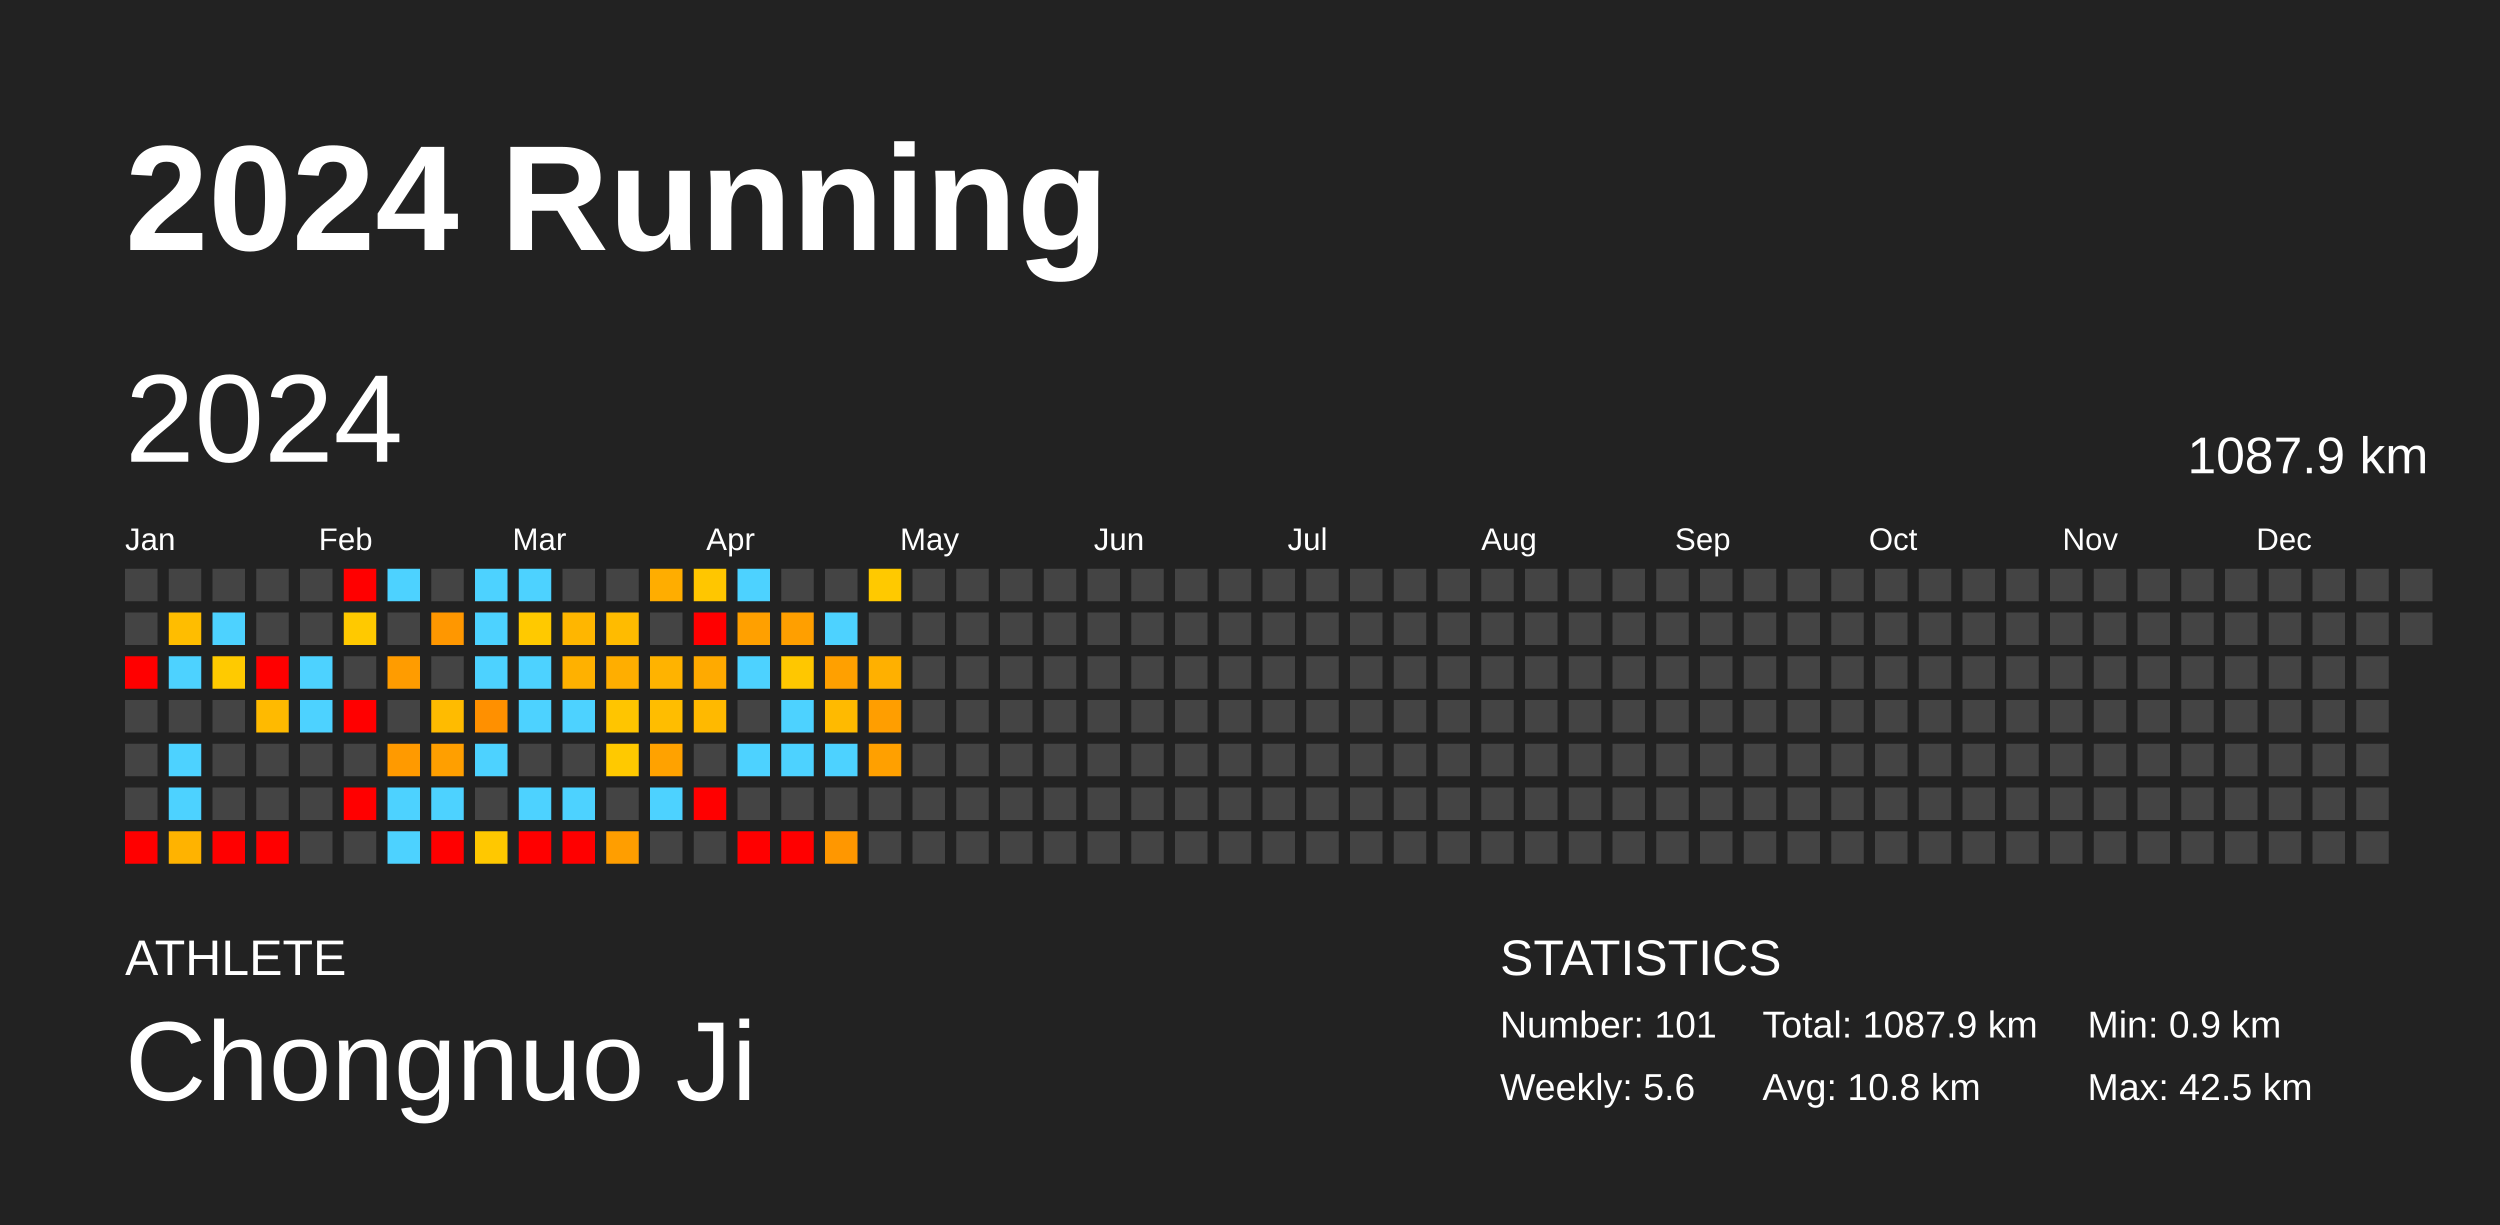
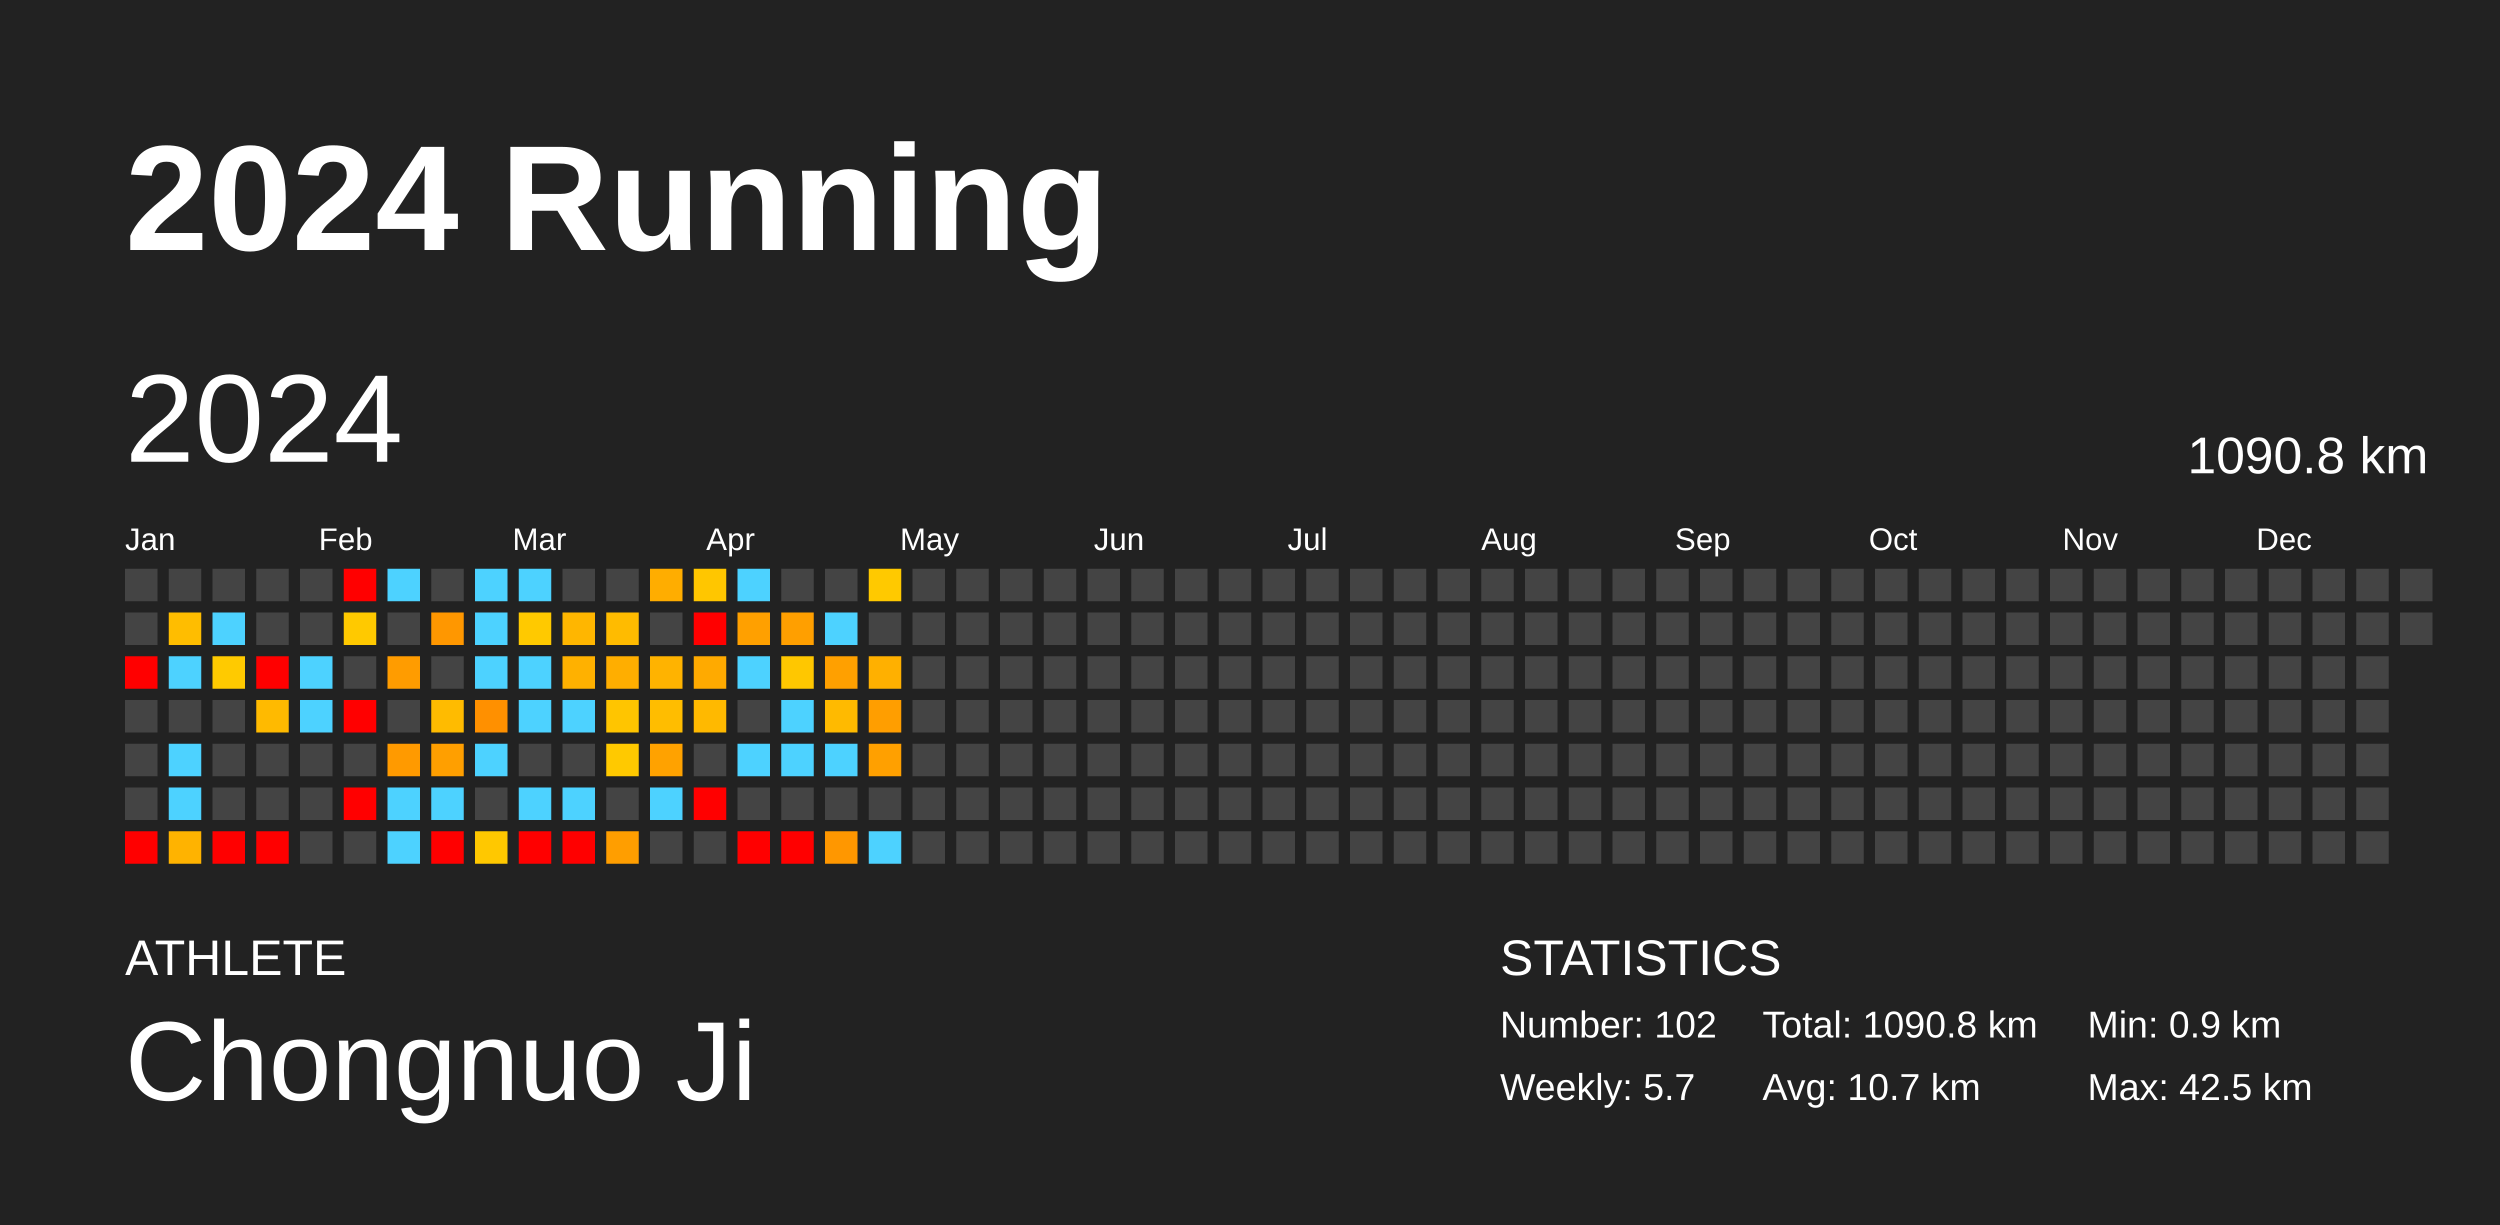
<svg xmlns="http://www.w3.org/2000/svg" baseProfile="full" height="98mm" version="1.1" viewBox="0,0,200,98" width="200mm">
  <defs />
  <rect fill="#222222" height="98" width="200" x="0" y="0" />
  <text fill="#FFFFFF" style="font-size:12px; font-family:Arial; font-weight:bold;" x="10" y="20">2024 Running</text>
  <text fill="#FFFFFF" style="font-size:4px; font-family:Arial" x="10" y="78">ATHLETE</text>
  <text fill="#FFFFFF" style="font-size:9px; font-family:Arial" x="10" y="88">Chongnuo Ji</text>
  <text fill="#FFFFFF" style="font-size:4px; font-family:Arial" x="120" y="78">STATISTICS</text>
-   <text fill="#FFFFFF" style="font-size:3px; font-family:Arial" x="120" y="83">Number: 101</text>
-   <text fill="#FFFFFF" style="font-size:3px; font-family:Arial" x="120" y="88">Weekly: 5.6</text>
-   <text fill="#FFFFFF" style="font-size:3px; font-family:Arial" x="141" y="83">Total: 1087.9 km</text>
-   <text fill="#FFFFFF" style="font-size:3px; font-family:Arial" x="141" y="88">Avg: 10.8 km</text>
+   <text fill="#FFFFFF" style="font-size:3px; font-family:Arial" x="120" y="83">Number: 102</text>
+   <text fill="#FFFFFF" style="font-size:3px; font-family:Arial" x="120" y="88">Weekly: 5.7</text>
+   <text fill="#FFFFFF" style="font-size:3px; font-family:Arial" x="141" y="83">Total: 1090.8 km</text>
+   <text fill="#FFFFFF" style="font-size:3px; font-family:Arial" x="141" y="88">Avg: 10.7 km</text>
  <text fill="#FFFFFF" style="font-size:3px; font-family:Arial" x="167" y="83">Min: 0.9 km</text>
  <text fill="#FFFFFF" style="font-size:3px; font-family:Arial" x="167" y="88">Max: 42.5 km</text>
  <text dominant-baseline="hanging" fill="#FFFFFF" style="font-size:10.0px; font-family:Arial;" x="10" y="30">2024</text>
-   <text dominant-baseline="hanging" fill="#FFFFFF" style="font-size:4.125px; font-family:Arial;" x="175" y="35">1087.9 km</text>
+   <text dominant-baseline="hanging" fill="#FFFFFF" style="font-size:4.125px; font-family:Arial;" x="175" y="35">1090.8 km</text>
  <text fill="#FFFFFF" style="font-size:2.5px; font-family:Arial" x="10.0" y="44">Jan</text>
  <text fill="#FFFFFF" style="font-size:2.5px; font-family:Arial" x="25.5" y="44">Feb</text>
  <text fill="#FFFFFF" style="font-size:2.5px; font-family:Arial" x="41.0" y="44">Mar</text>
  <text fill="#FFFFFF" style="font-size:2.5px; font-family:Arial" x="56.5" y="44">Apr</text>
  <text fill="#FFFFFF" style="font-size:2.5px; font-family:Arial" x="72.0" y="44">May</text>
  <text fill="#FFFFFF" style="font-size:2.5px; font-family:Arial" x="87.5" y="44">Jun</text>
  <text fill="#FFFFFF" style="font-size:2.5px; font-family:Arial" x="103.0" y="44">Jul</text>
  <text fill="#FFFFFF" style="font-size:2.5px; font-family:Arial" x="118.5" y="44">Aug</text>
  <text fill="#FFFFFF" style="font-size:2.5px; font-family:Arial" x="134.0" y="44">Sep</text>
  <text fill="#FFFFFF" style="font-size:2.5px; font-family:Arial" x="149.5" y="44">Oct</text>
  <text fill="#FFFFFF" style="font-size:2.5px; font-family:Arial" x="165.0" y="44">Nov</text>
  <text fill="#FFFFFF" style="font-size:2.5px; font-family:Arial" x="180.5" y="44">Dec</text>
  <rect fill="#444444" height="2.6" width="2.6" x="10.0" y="45.5" />
  <rect fill="#444444" height="2.6" width="2.6" x="10.0" y="49.0" />
  <rect fill="red" height="2.6" width="2.6" x="10.0" y="52.5" />
  <rect fill="#444444" height="2.6" width="2.6" x="10.0" y="56.0" />
  <rect fill="#444444" height="2.6" width="2.6" x="10.0" y="59.5" />
  <rect fill="#444444" height="2.6" width="2.6" x="10.0" y="63.0" />
  <rect fill="red" height="2.6" width="2.6" x="10.0" y="66.5" />
  <rect fill="#444444" height="2.6" width="2.6" x="13.5" y="45.5" />
  <rect fill="#ffbd00" height="2.6" width="2.6" x="13.5" y="49.0" />
  <rect fill="#4dd2ff" height="2.6" width="2.6" x="13.5" y="52.5" />
  <rect fill="#444444" height="2.6" width="2.6" x="13.5" y="56.0" />
  <rect fill="#4dd2ff" height="2.6" width="2.6" x="13.5" y="59.5" />
  <rect fill="#4dd2ff" height="2.6" width="2.6" x="13.5" y="63.0" />
  <rect fill="#ffb300" height="2.6" width="2.6" x="13.5" y="66.5" />
  <rect fill="#444444" height="2.6" width="2.6" x="17.0" y="45.5" />
  <rect fill="#4dd2ff" height="2.6" width="2.6" x="17.0" y="49.0" />
  <rect fill="#ffca00" height="2.6" width="2.6" x="17.0" y="52.5" />
  <rect fill="#444444" height="2.6" width="2.6" x="17.0" y="56.0" />
  <rect fill="#444444" height="2.6" width="2.6" x="17.0" y="59.5" />
  <rect fill="#444444" height="2.6" width="2.6" x="17.0" y="63.0" />
  <rect fill="red" height="2.6" width="2.6" x="17.0" y="66.5" />
  <rect fill="#444444" height="2.6" width="2.6" x="20.5" y="45.5" />
  <rect fill="#444444" height="2.6" width="2.6" x="20.5" y="49.0" />
  <rect fill="red" height="2.6" width="2.6" x="20.5" y="52.5" />
  <rect fill="#ffba00" height="2.6" width="2.6" x="20.5" y="56.0" />
  <rect fill="#444444" height="2.6" width="2.6" x="20.5" y="59.5" />
  <rect fill="#444444" height="2.6" width="2.6" x="20.5" y="63.0" />
  <rect fill="red" height="2.6" width="2.6" x="20.5" y="66.5" />
  <rect fill="#444444" height="2.6" width="2.6" x="24.0" y="45.5" />
  <rect fill="#444444" height="2.6" width="2.6" x="24.0" y="49.0" />
  <rect fill="#4dd2ff" height="2.6" width="2.6" x="24.0" y="52.5" />
  <rect fill="#4dd2ff" height="2.6" width="2.6" x="24.0" y="56.0" />
  <rect fill="#444444" height="2.6" width="2.6" x="24.0" y="59.5" />
  <rect fill="#444444" height="2.6" width="2.6" x="24.0" y="63.0" />
  <rect fill="#444444" height="2.6" width="2.6" x="24.0" y="66.5" />
  <rect fill="red" height="2.6" width="2.6" x="27.5" y="45.5" />
  <rect fill="#ffc900" height="2.6" width="2.6" x="27.5" y="49.0" />
  <rect fill="#444444" height="2.6" width="2.6" x="27.5" y="52.5" />
  <rect fill="red" height="2.6" width="2.6" x="27.5" y="56.0" />
  <rect fill="#444444" height="2.6" width="2.6" x="27.5" y="59.5" />
  <rect fill="red" height="2.6" width="2.6" x="27.5" y="63.0" />
  <rect fill="#444444" height="2.6" width="2.6" x="27.5" y="66.5" />
  <rect fill="#4dd2ff" height="2.6" width="2.6" x="31.0" y="45.5" />
  <rect fill="#444444" height="2.6" width="2.6" x="31.0" y="49.0" />
  <rect fill="#ff9c00" height="2.6" width="2.6" x="31.0" y="52.5" />
  <rect fill="#444444" height="2.6" width="2.6" x="31.0" y="56.0" />
  <rect fill="#ff9a00" height="2.6" width="2.6" x="31.0" y="59.5" />
  <rect fill="#4dd2ff" height="2.6" width="2.6" x="31.0" y="63.0" />
  <rect fill="#4dd2ff" height="2.6" width="2.6" x="31.0" y="66.5" />
  <rect fill="#444444" height="2.6" width="2.6" x="34.5" y="45.5" />
  <rect fill="#ff9700" height="2.6" width="2.6" x="34.5" y="49.0" />
  <rect fill="#444444" height="2.6" width="2.6" x="34.5" y="52.5" />
  <rect fill="#ffbb00" height="2.6" width="2.6" x="34.5" y="56.0" />
  <rect fill="#ff9f00" height="2.6" width="2.6" x="34.5" y="59.5" />
  <rect fill="#4dd2ff" height="2.6" width="2.6" x="34.5" y="63.0" />
  <rect fill="red" height="2.6" width="2.6" x="34.5" y="66.5" />
  <rect fill="#4dd2ff" height="2.6" width="2.6" x="38.0" y="45.5" />
  <rect fill="#4dd2ff" height="2.6" width="2.6" x="38.0" y="49.0" />
  <rect fill="#4dd2ff" height="2.6" width="2.6" x="38.0" y="52.5" />
  <rect fill="#ff9000" height="2.6" width="2.6" x="38.0" y="56.0" />
  <rect fill="#4dd2ff" height="2.6" width="2.6" x="38.0" y="59.5" />
  <rect fill="#444444" height="2.6" width="2.6" x="38.0" y="63.0" />
  <rect fill="#ffc800" height="2.6" width="2.6" x="38.0" y="66.5" />
  <rect fill="#4dd2ff" height="2.6" width="2.6" x="41.5" y="45.5" />
  <rect fill="#ffc900" height="2.6" width="2.6" x="41.5" y="49.0" />
  <rect fill="#4dd2ff" height="2.6" width="2.6" x="41.5" y="52.5" />
  <rect fill="#4dd2ff" height="2.6" width="2.6" x="41.5" y="56.0" />
  <rect fill="#444444" height="2.6" width="2.6" x="41.5" y="59.5" />
  <rect fill="#4dd2ff" height="2.6" width="2.6" x="41.5" y="63.0" />
  <rect fill="red" height="2.6" width="2.6" x="41.5" y="66.5" />
  <rect fill="#444444" height="2.6" width="2.6" x="45.0" y="45.5" />
  <rect fill="#ffb600" height="2.6" width="2.6" x="45.0" y="49.0" />
  <rect fill="#ffb100" height="2.6" width="2.6" x="45.0" y="52.5" />
  <rect fill="#4dd2ff" height="2.6" width="2.6" x="45.0" y="56.0" />
  <rect fill="#444444" height="2.6" width="2.6" x="45.0" y="59.5" />
  <rect fill="#4dd2ff" height="2.6" width="2.6" x="45.0" y="63.0" />
  <rect fill="red" height="2.6" width="2.6" x="45.0" y="66.5" />
  <rect fill="#444444" height="2.6" width="2.6" x="48.5" y="45.5" />
  <rect fill="#ffbb00" height="2.6" width="2.6" x="48.5" y="49.0" />
  <rect fill="#ffae00" height="2.6" width="2.6" x="48.5" y="52.5" />
  <rect fill="#ffc500" height="2.6" width="2.6" x="48.5" y="56.0" />
  <rect fill="#ffc900" height="2.6" width="2.6" x="48.5" y="59.5" />
  <rect fill="#444444" height="2.6" width="2.6" x="48.5" y="63.0" />
  <rect fill="#ff9e00" height="2.6" width="2.6" x="48.5" y="66.5" />
  <rect fill="#ffad00" height="2.6" width="2.6" x="52.0" y="45.5" />
  <rect fill="#444444" height="2.6" width="2.6" x="52.0" y="49.0" />
  <rect fill="#ffb300" height="2.6" width="2.6" x="52.0" y="52.5" />
  <rect fill="#ffbd00" height="2.6" width="2.6" x="52.0" y="56.0" />
  <rect fill="#ffa200" height="2.6" width="2.6" x="52.0" y="59.5" />
  <rect fill="#4dd2ff" height="2.6" width="2.6" x="52.0" y="63.0" />
  <rect fill="#444444" height="2.6" width="2.6" x="52.0" y="66.5" />
  <rect fill="#ffc600" height="2.6" width="2.6" x="55.5" y="45.5" />
  <rect fill="red" height="2.6" width="2.6" x="55.5" y="49.0" />
  <rect fill="#ffaa00" height="2.6" width="2.6" x="55.5" y="52.5" />
  <rect fill="#ffb900" height="2.6" width="2.6" x="55.5" y="56.0" />
  <rect fill="#444444" height="2.6" width="2.6" x="55.5" y="59.5" />
  <rect fill="red" height="2.6" width="2.6" x="55.5" y="63.0" />
  <rect fill="#444444" height="2.6" width="2.6" x="55.5" y="66.5" />
  <rect fill="#4dd2ff" height="2.6" width="2.6" x="59.0" y="45.5" />
  <rect fill="#ffa000" height="2.6" width="2.6" x="59.0" y="49.0" />
  <rect fill="#4dd2ff" height="2.6" width="2.6" x="59.0" y="52.5" />
  <rect fill="#444444" height="2.6" width="2.6" x="59.0" y="56.0" />
  <rect fill="#4dd2ff" height="2.6" width="2.6" x="59.0" y="59.5" />
  <rect fill="#444444" height="2.6" width="2.6" x="59.0" y="63.0" />
  <rect fill="red" height="2.6" width="2.6" x="59.0" y="66.5" />
  <rect fill="#444444" height="2.6" width="2.6" x="62.5" y="45.5" />
  <rect fill="#ff9f00" height="2.6" width="2.6" x="62.5" y="49.0" />
  <rect fill="#ffc700" height="2.6" width="2.6" x="62.5" y="52.5" />
  <rect fill="#4dd2ff" height="2.6" width="2.6" x="62.5" y="56.0" />
  <rect fill="#4dd2ff" height="2.6" width="2.6" x="62.5" y="59.5" />
  <rect fill="#444444" height="2.6" width="2.6" x="62.5" y="63.0" />
  <rect fill="red" height="2.6" width="2.6" x="62.5" y="66.5" />
  <rect fill="#444444" height="2.6" width="2.6" x="66.0" y="45.5" />
  <rect fill="#4dd2ff" height="2.6" width="2.6" x="66.0" y="49.0" />
  <rect fill="#ffa000" height="2.6" width="2.6" x="66.0" y="52.5" />
  <rect fill="#ffba00" height="2.6" width="2.6" x="66.0" y="56.0" />
  <rect fill="#4dd2ff" height="2.6" width="2.6" x="66.0" y="59.5" />
  <rect fill="#444444" height="2.6" width="2.6" x="66.0" y="63.0" />
  <rect fill="#ff9700" height="2.6" width="2.6" x="66.0" y="66.5" />
  <rect fill="#ffc900" height="2.6" width="2.6" x="69.5" y="45.5" />
  <rect fill="#444444" height="2.6" width="2.6" x="69.5" y="49.0" />
  <rect fill="#ffb000" height="2.6" width="2.6" x="69.5" y="52.5" />
  <rect fill="#ff9e00" height="2.6" width="2.6" x="69.5" y="56.0" />
  <rect fill="#ffa000" height="2.6" width="2.6" x="69.5" y="59.5" />
  <rect fill="#444444" height="2.6" width="2.6" x="69.5" y="63.0" />
-   <rect fill="#444444" height="2.6" width="2.6" x="69.5" y="66.5" />
+   <rect fill="#4dd2ff" height="2.6" width="2.6" x="69.5" y="66.5" />
  <rect fill="#444444" height="2.6" width="2.6" x="73.0" y="45.5" />
  <rect fill="#444444" height="2.6" width="2.6" x="73.0" y="49.0" />
  <rect fill="#444444" height="2.6" width="2.6" x="73.0" y="52.5" />
  <rect fill="#444444" height="2.6" width="2.6" x="73.0" y="56.0" />
  <rect fill="#444444" height="2.6" width="2.6" x="73.0" y="59.5" />
  <rect fill="#444444" height="2.6" width="2.6" x="73.0" y="63.0" />
  <rect fill="#444444" height="2.6" width="2.6" x="73.0" y="66.5" />
  <rect fill="#444444" height="2.6" width="2.6" x="76.5" y="45.5" />
  <rect fill="#444444" height="2.6" width="2.6" x="76.5" y="49.0" />
  <rect fill="#444444" height="2.6" width="2.6" x="76.5" y="52.5" />
  <rect fill="#444444" height="2.6" width="2.6" x="76.5" y="56.0" />
  <rect fill="#444444" height="2.6" width="2.6" x="76.5" y="59.5" />
  <rect fill="#444444" height="2.6" width="2.6" x="76.5" y="63.0" />
  <rect fill="#444444" height="2.6" width="2.6" x="76.5" y="66.5" />
  <rect fill="#444444" height="2.6" width="2.6" x="80.0" y="45.5" />
  <rect fill="#444444" height="2.6" width="2.6" x="80.0" y="49.0" />
  <rect fill="#444444" height="2.6" width="2.6" x="80.0" y="52.5" />
  <rect fill="#444444" height="2.6" width="2.6" x="80.0" y="56.0" />
  <rect fill="#444444" height="2.6" width="2.6" x="80.0" y="59.5" />
  <rect fill="#444444" height="2.6" width="2.6" x="80.0" y="63.0" />
  <rect fill="#444444" height="2.6" width="2.6" x="80.0" y="66.5" />
  <rect fill="#444444" height="2.6" width="2.6" x="83.5" y="45.5" />
  <rect fill="#444444" height="2.6" width="2.6" x="83.5" y="49.0" />
  <rect fill="#444444" height="2.6" width="2.6" x="83.5" y="52.5" />
  <rect fill="#444444" height="2.6" width="2.6" x="83.5" y="56.0" />
  <rect fill="#444444" height="2.6" width="2.6" x="83.5" y="59.5" />
  <rect fill="#444444" height="2.6" width="2.6" x="83.5" y="63.0" />
  <rect fill="#444444" height="2.6" width="2.6" x="83.5" y="66.5" />
  <rect fill="#444444" height="2.6" width="2.6" x="87.0" y="45.5" />
  <rect fill="#444444" height="2.6" width="2.6" x="87.0" y="49.0" />
  <rect fill="#444444" height="2.6" width="2.6" x="87.0" y="52.5" />
  <rect fill="#444444" height="2.6" width="2.6" x="87.0" y="56.0" />
  <rect fill="#444444" height="2.6" width="2.6" x="87.0" y="59.5" />
  <rect fill="#444444" height="2.6" width="2.6" x="87.0" y="63.0" />
  <rect fill="#444444" height="2.6" width="2.6" x="87.0" y="66.5" />
  <rect fill="#444444" height="2.6" width="2.6" x="90.5" y="45.5" />
  <rect fill="#444444" height="2.6" width="2.6" x="90.5" y="49.0" />
  <rect fill="#444444" height="2.6" width="2.6" x="90.5" y="52.5" />
  <rect fill="#444444" height="2.6" width="2.6" x="90.5" y="56.0" />
  <rect fill="#444444" height="2.6" width="2.6" x="90.5" y="59.5" />
  <rect fill="#444444" height="2.6" width="2.6" x="90.5" y="63.0" />
  <rect fill="#444444" height="2.6" width="2.6" x="90.5" y="66.5" />
  <rect fill="#444444" height="2.6" width="2.6" x="94.0" y="45.5" />
  <rect fill="#444444" height="2.6" width="2.6" x="94.0" y="49.0" />
  <rect fill="#444444" height="2.6" width="2.6" x="94.0" y="52.5" />
  <rect fill="#444444" height="2.6" width="2.6" x="94.0" y="56.0" />
  <rect fill="#444444" height="2.6" width="2.6" x="94.0" y="59.5" />
  <rect fill="#444444" height="2.6" width="2.6" x="94.0" y="63.0" />
  <rect fill="#444444" height="2.6" width="2.6" x="94.0" y="66.5" />
  <rect fill="#444444" height="2.6" width="2.6" x="97.5" y="45.5" />
  <rect fill="#444444" height="2.6" width="2.6" x="97.5" y="49.0" />
  <rect fill="#444444" height="2.6" width="2.6" x="97.5" y="52.5" />
  <rect fill="#444444" height="2.6" width="2.6" x="97.5" y="56.0" />
  <rect fill="#444444" height="2.6" width="2.6" x="97.5" y="59.5" />
  <rect fill="#444444" height="2.6" width="2.6" x="97.5" y="63.0" />
  <rect fill="#444444" height="2.6" width="2.6" x="97.5" y="66.5" />
  <rect fill="#444444" height="2.6" width="2.6" x="101.0" y="45.5" />
  <rect fill="#444444" height="2.6" width="2.6" x="101.0" y="49.0" />
  <rect fill="#444444" height="2.6" width="2.6" x="101.0" y="52.5" />
  <rect fill="#444444" height="2.6" width="2.6" x="101.0" y="56.0" />
  <rect fill="#444444" height="2.6" width="2.6" x="101.0" y="59.5" />
  <rect fill="#444444" height="2.6" width="2.6" x="101.0" y="63.0" />
  <rect fill="#444444" height="2.6" width="2.6" x="101.0" y="66.5" />
  <rect fill="#444444" height="2.6" width="2.6" x="104.5" y="45.5" />
  <rect fill="#444444" height="2.6" width="2.6" x="104.5" y="49.0" />
  <rect fill="#444444" height="2.6" width="2.6" x="104.5" y="52.5" />
  <rect fill="#444444" height="2.6" width="2.6" x="104.5" y="56.0" />
  <rect fill="#444444" height="2.6" width="2.6" x="104.5" y="59.5" />
  <rect fill="#444444" height="2.6" width="2.6" x="104.5" y="63.0" />
  <rect fill="#444444" height="2.6" width="2.6" x="104.5" y="66.5" />
  <rect fill="#444444" height="2.6" width="2.6" x="108.0" y="45.5" />
  <rect fill="#444444" height="2.6" width="2.6" x="108.0" y="49.0" />
  <rect fill="#444444" height="2.6" width="2.6" x="108.0" y="52.5" />
  <rect fill="#444444" height="2.6" width="2.6" x="108.0" y="56.0" />
  <rect fill="#444444" height="2.6" width="2.6" x="108.0" y="59.5" />
  <rect fill="#444444" height="2.6" width="2.6" x="108.0" y="63.0" />
  <rect fill="#444444" height="2.6" width="2.6" x="108.0" y="66.5" />
  <rect fill="#444444" height="2.6" width="2.6" x="111.5" y="45.5" />
  <rect fill="#444444" height="2.6" width="2.6" x="111.5" y="49.0" />
  <rect fill="#444444" height="2.6" width="2.6" x="111.5" y="52.5" />
  <rect fill="#444444" height="2.6" width="2.6" x="111.5" y="56.0" />
  <rect fill="#444444" height="2.6" width="2.6" x="111.5" y="59.5" />
  <rect fill="#444444" height="2.6" width="2.6" x="111.5" y="63.0" />
  <rect fill="#444444" height="2.6" width="2.6" x="111.5" y="66.5" />
  <rect fill="#444444" height="2.6" width="2.6" x="115.0" y="45.5" />
  <rect fill="#444444" height="2.6" width="2.6" x="115.0" y="49.0" />
  <rect fill="#444444" height="2.6" width="2.6" x="115.0" y="52.5" />
  <rect fill="#444444" height="2.6" width="2.6" x="115.0" y="56.0" />
  <rect fill="#444444" height="2.6" width="2.6" x="115.0" y="59.5" />
  <rect fill="#444444" height="2.6" width="2.6" x="115.0" y="63.0" />
  <rect fill="#444444" height="2.6" width="2.6" x="115.0" y="66.5" />
  <rect fill="#444444" height="2.6" width="2.6" x="118.5" y="45.5" />
  <rect fill="#444444" height="2.6" width="2.6" x="118.5" y="49.0" />
  <rect fill="#444444" height="2.6" width="2.6" x="118.5" y="52.5" />
  <rect fill="#444444" height="2.6" width="2.6" x="118.5" y="56.0" />
  <rect fill="#444444" height="2.6" width="2.6" x="118.5" y="59.5" />
  <rect fill="#444444" height="2.6" width="2.6" x="118.5" y="63.0" />
  <rect fill="#444444" height="2.6" width="2.6" x="118.5" y="66.5" />
  <rect fill="#444444" height="2.6" width="2.6" x="122.0" y="45.5" />
  <rect fill="#444444" height="2.6" width="2.6" x="122.0" y="49.0" />
  <rect fill="#444444" height="2.6" width="2.6" x="122.0" y="52.5" />
  <rect fill="#444444" height="2.6" width="2.6" x="122.0" y="56.0" />
  <rect fill="#444444" height="2.6" width="2.6" x="122.0" y="59.5" />
  <rect fill="#444444" height="2.6" width="2.6" x="122.0" y="63.0" />
  <rect fill="#444444" height="2.6" width="2.6" x="122.0" y="66.5" />
  <rect fill="#444444" height="2.6" width="2.6" x="125.5" y="45.5" />
  <rect fill="#444444" height="2.6" width="2.6" x="125.5" y="49.0" />
  <rect fill="#444444" height="2.6" width="2.6" x="125.5" y="52.5" />
  <rect fill="#444444" height="2.6" width="2.6" x="125.5" y="56.0" />
  <rect fill="#444444" height="2.6" width="2.6" x="125.5" y="59.5" />
  <rect fill="#444444" height="2.6" width="2.6" x="125.5" y="63.0" />
  <rect fill="#444444" height="2.6" width="2.6" x="125.5" y="66.5" />
  <rect fill="#444444" height="2.6" width="2.6" x="129.0" y="45.5" />
  <rect fill="#444444" height="2.6" width="2.6" x="129.0" y="49.0" />
  <rect fill="#444444" height="2.6" width="2.6" x="129.0" y="52.5" />
  <rect fill="#444444" height="2.6" width="2.6" x="129.0" y="56.0" />
  <rect fill="#444444" height="2.6" width="2.6" x="129.0" y="59.5" />
  <rect fill="#444444" height="2.6" width="2.6" x="129.0" y="63.0" />
  <rect fill="#444444" height="2.6" width="2.6" x="129.0" y="66.5" />
  <rect fill="#444444" height="2.6" width="2.6" x="132.5" y="45.5" />
  <rect fill="#444444" height="2.6" width="2.6" x="132.5" y="49.0" />
  <rect fill="#444444" height="2.6" width="2.6" x="132.5" y="52.5" />
  <rect fill="#444444" height="2.6" width="2.6" x="132.5" y="56.0" />
  <rect fill="#444444" height="2.6" width="2.6" x="132.5" y="59.5" />
  <rect fill="#444444" height="2.6" width="2.6" x="132.5" y="63.0" />
  <rect fill="#444444" height="2.6" width="2.6" x="132.5" y="66.5" />
  <rect fill="#444444" height="2.6" width="2.6" x="136.0" y="45.5" />
  <rect fill="#444444" height="2.6" width="2.6" x="136.0" y="49.0" />
  <rect fill="#444444" height="2.6" width="2.6" x="136.0" y="52.5" />
  <rect fill="#444444" height="2.6" width="2.6" x="136.0" y="56.0" />
  <rect fill="#444444" height="2.6" width="2.6" x="136.0" y="59.5" />
  <rect fill="#444444" height="2.6" width="2.6" x="136.0" y="63.0" />
  <rect fill="#444444" height="2.6" width="2.6" x="136.0" y="66.5" />
  <rect fill="#444444" height="2.6" width="2.6" x="139.5" y="45.5" />
  <rect fill="#444444" height="2.6" width="2.6" x="139.5" y="49.0" />
  <rect fill="#444444" height="2.6" width="2.6" x="139.5" y="52.5" />
  <rect fill="#444444" height="2.6" width="2.6" x="139.5" y="56.0" />
  <rect fill="#444444" height="2.6" width="2.6" x="139.5" y="59.5" />
  <rect fill="#444444" height="2.6" width="2.6" x="139.5" y="63.0" />
  <rect fill="#444444" height="2.6" width="2.6" x="139.5" y="66.5" />
  <rect fill="#444444" height="2.6" width="2.6" x="143.0" y="45.5" />
  <rect fill="#444444" height="2.6" width="2.6" x="143.0" y="49.0" />
  <rect fill="#444444" height="2.6" width="2.6" x="143.0" y="52.5" />
  <rect fill="#444444" height="2.6" width="2.6" x="143.0" y="56.0" />
  <rect fill="#444444" height="2.6" width="2.6" x="143.0" y="59.5" />
  <rect fill="#444444" height="2.6" width="2.6" x="143.0" y="63.0" />
  <rect fill="#444444" height="2.6" width="2.6" x="143.0" y="66.5" />
  <rect fill="#444444" height="2.6" width="2.6" x="146.5" y="45.5" />
  <rect fill="#444444" height="2.6" width="2.6" x="146.5" y="49.0" />
  <rect fill="#444444" height="2.6" width="2.6" x="146.5" y="52.5" />
  <rect fill="#444444" height="2.6" width="2.6" x="146.5" y="56.0" />
  <rect fill="#444444" height="2.6" width="2.6" x="146.5" y="59.5" />
  <rect fill="#444444" height="2.6" width="2.6" x="146.5" y="63.0" />
  <rect fill="#444444" height="2.6" width="2.6" x="146.5" y="66.5" />
  <rect fill="#444444" height="2.6" width="2.6" x="150.0" y="45.5" />
  <rect fill="#444444" height="2.6" width="2.6" x="150.0" y="49.0" />
  <rect fill="#444444" height="2.6" width="2.6" x="150.0" y="52.5" />
  <rect fill="#444444" height="2.6" width="2.6" x="150.0" y="56.0" />
  <rect fill="#444444" height="2.6" width="2.6" x="150.0" y="59.5" />
  <rect fill="#444444" height="2.6" width="2.6" x="150.0" y="63.0" />
  <rect fill="#444444" height="2.6" width="2.6" x="150.0" y="66.5" />
  <rect fill="#444444" height="2.6" width="2.6" x="153.5" y="45.5" />
  <rect fill="#444444" height="2.6" width="2.6" x="153.5" y="49.0" />
  <rect fill="#444444" height="2.6" width="2.6" x="153.5" y="52.5" />
  <rect fill="#444444" height="2.6" width="2.6" x="153.5" y="56.0" />
  <rect fill="#444444" height="2.6" width="2.6" x="153.5" y="59.5" />
  <rect fill="#444444" height="2.6" width="2.6" x="153.5" y="63.0" />
  <rect fill="#444444" height="2.6" width="2.6" x="153.5" y="66.5" />
  <rect fill="#444444" height="2.6" width="2.6" x="157.0" y="45.5" />
  <rect fill="#444444" height="2.6" width="2.6" x="157.0" y="49.0" />
  <rect fill="#444444" height="2.6" width="2.6" x="157.0" y="52.5" />
  <rect fill="#444444" height="2.6" width="2.6" x="157.0" y="56.0" />
  <rect fill="#444444" height="2.6" width="2.6" x="157.0" y="59.5" />
  <rect fill="#444444" height="2.6" width="2.6" x="157.0" y="63.0" />
  <rect fill="#444444" height="2.6" width="2.6" x="157.0" y="66.5" />
  <rect fill="#444444" height="2.6" width="2.6" x="160.5" y="45.5" />
  <rect fill="#444444" height="2.6" width="2.6" x="160.5" y="49.0" />
  <rect fill="#444444" height="2.6" width="2.6" x="160.5" y="52.5" />
  <rect fill="#444444" height="2.6" width="2.6" x="160.5" y="56.0" />
  <rect fill="#444444" height="2.6" width="2.6" x="160.5" y="59.5" />
  <rect fill="#444444" height="2.6" width="2.6" x="160.5" y="63.0" />
  <rect fill="#444444" height="2.6" width="2.6" x="160.5" y="66.5" />
  <rect fill="#444444" height="2.6" width="2.6" x="164.0" y="45.5" />
  <rect fill="#444444" height="2.6" width="2.6" x="164.0" y="49.0" />
  <rect fill="#444444" height="2.6" width="2.6" x="164.0" y="52.5" />
  <rect fill="#444444" height="2.6" width="2.6" x="164.0" y="56.0" />
  <rect fill="#444444" height="2.6" width="2.6" x="164.0" y="59.5" />
  <rect fill="#444444" height="2.6" width="2.6" x="164.0" y="63.0" />
  <rect fill="#444444" height="2.6" width="2.6" x="164.0" y="66.5" />
  <rect fill="#444444" height="2.6" width="2.6" x="167.5" y="45.5" />
  <rect fill="#444444" height="2.6" width="2.6" x="167.5" y="49.0" />
  <rect fill="#444444" height="2.6" width="2.6" x="167.5" y="52.5" />
  <rect fill="#444444" height="2.6" width="2.6" x="167.5" y="56.0" />
  <rect fill="#444444" height="2.6" width="2.6" x="167.5" y="59.5" />
  <rect fill="#444444" height="2.6" width="2.6" x="167.5" y="63.0" />
  <rect fill="#444444" height="2.6" width="2.6" x="167.5" y="66.5" />
  <rect fill="#444444" height="2.6" width="2.6" x="171.0" y="45.5" />
  <rect fill="#444444" height="2.6" width="2.6" x="171.0" y="49.0" />
  <rect fill="#444444" height="2.6" width="2.6" x="171.0" y="52.5" />
  <rect fill="#444444" height="2.6" width="2.6" x="171.0" y="56.0" />
  <rect fill="#444444" height="2.6" width="2.6" x="171.0" y="59.5" />
  <rect fill="#444444" height="2.6" width="2.6" x="171.0" y="63.0" />
  <rect fill="#444444" height="2.6" width="2.6" x="171.0" y="66.5" />
  <rect fill="#444444" height="2.6" width="2.6" x="174.5" y="45.5" />
  <rect fill="#444444" height="2.6" width="2.6" x="174.5" y="49.0" />
  <rect fill="#444444" height="2.6" width="2.6" x="174.5" y="52.5" />
  <rect fill="#444444" height="2.6" width="2.6" x="174.5" y="56.0" />
  <rect fill="#444444" height="2.6" width="2.6" x="174.5" y="59.5" />
  <rect fill="#444444" height="2.6" width="2.6" x="174.5" y="63.0" />
  <rect fill="#444444" height="2.6" width="2.6" x="174.5" y="66.5" />
  <rect fill="#444444" height="2.6" width="2.6" x="178.0" y="45.5" />
  <rect fill="#444444" height="2.6" width="2.6" x="178.0" y="49.0" />
  <rect fill="#444444" height="2.6" width="2.6" x="178.0" y="52.5" />
  <rect fill="#444444" height="2.6" width="2.6" x="178.0" y="56.0" />
  <rect fill="#444444" height="2.6" width="2.6" x="178.0" y="59.5" />
  <rect fill="#444444" height="2.6" width="2.6" x="178.0" y="63.0" />
  <rect fill="#444444" height="2.6" width="2.6" x="178.0" y="66.5" />
  <rect fill="#444444" height="2.6" width="2.6" x="181.5" y="45.5" />
  <rect fill="#444444" height="2.6" width="2.6" x="181.5" y="49.0" />
  <rect fill="#444444" height="2.6" width="2.6" x="181.5" y="52.5" />
  <rect fill="#444444" height="2.6" width="2.6" x="181.5" y="56.0" />
  <rect fill="#444444" height="2.6" width="2.6" x="181.5" y="59.5" />
  <rect fill="#444444" height="2.6" width="2.6" x="181.5" y="63.0" />
  <rect fill="#444444" height="2.6" width="2.6" x="181.5" y="66.5" />
  <rect fill="#444444" height="2.6" width="2.6" x="185.0" y="45.5" />
  <rect fill="#444444" height="2.6" width="2.6" x="185.0" y="49.0" />
  <rect fill="#444444" height="2.6" width="2.6" x="185.0" y="52.5" />
  <rect fill="#444444" height="2.6" width="2.6" x="185.0" y="56.0" />
  <rect fill="#444444" height="2.6" width="2.6" x="185.0" y="59.5" />
  <rect fill="#444444" height="2.6" width="2.6" x="185.0" y="63.0" />
  <rect fill="#444444" height="2.6" width="2.6" x="185.0" y="66.5" />
  <rect fill="#444444" height="2.6" width="2.6" x="188.5" y="45.5" />
  <rect fill="#444444" height="2.6" width="2.6" x="188.5" y="49.0" />
  <rect fill="#444444" height="2.6" width="2.6" x="188.5" y="52.5" />
  <rect fill="#444444" height="2.6" width="2.6" x="188.5" y="56.0" />
  <rect fill="#444444" height="2.6" width="2.6" x="188.5" y="59.5" />
  <rect fill="#444444" height="2.6" width="2.6" x="188.5" y="63.0" />
  <rect fill="#444444" height="2.6" width="2.6" x="188.5" y="66.5" />
  <rect fill="#444444" height="2.6" width="2.6" x="192.0" y="45.5" />
  <rect fill="#444444" height="2.6" width="2.6" x="192.0" y="49.0" />
</svg>
